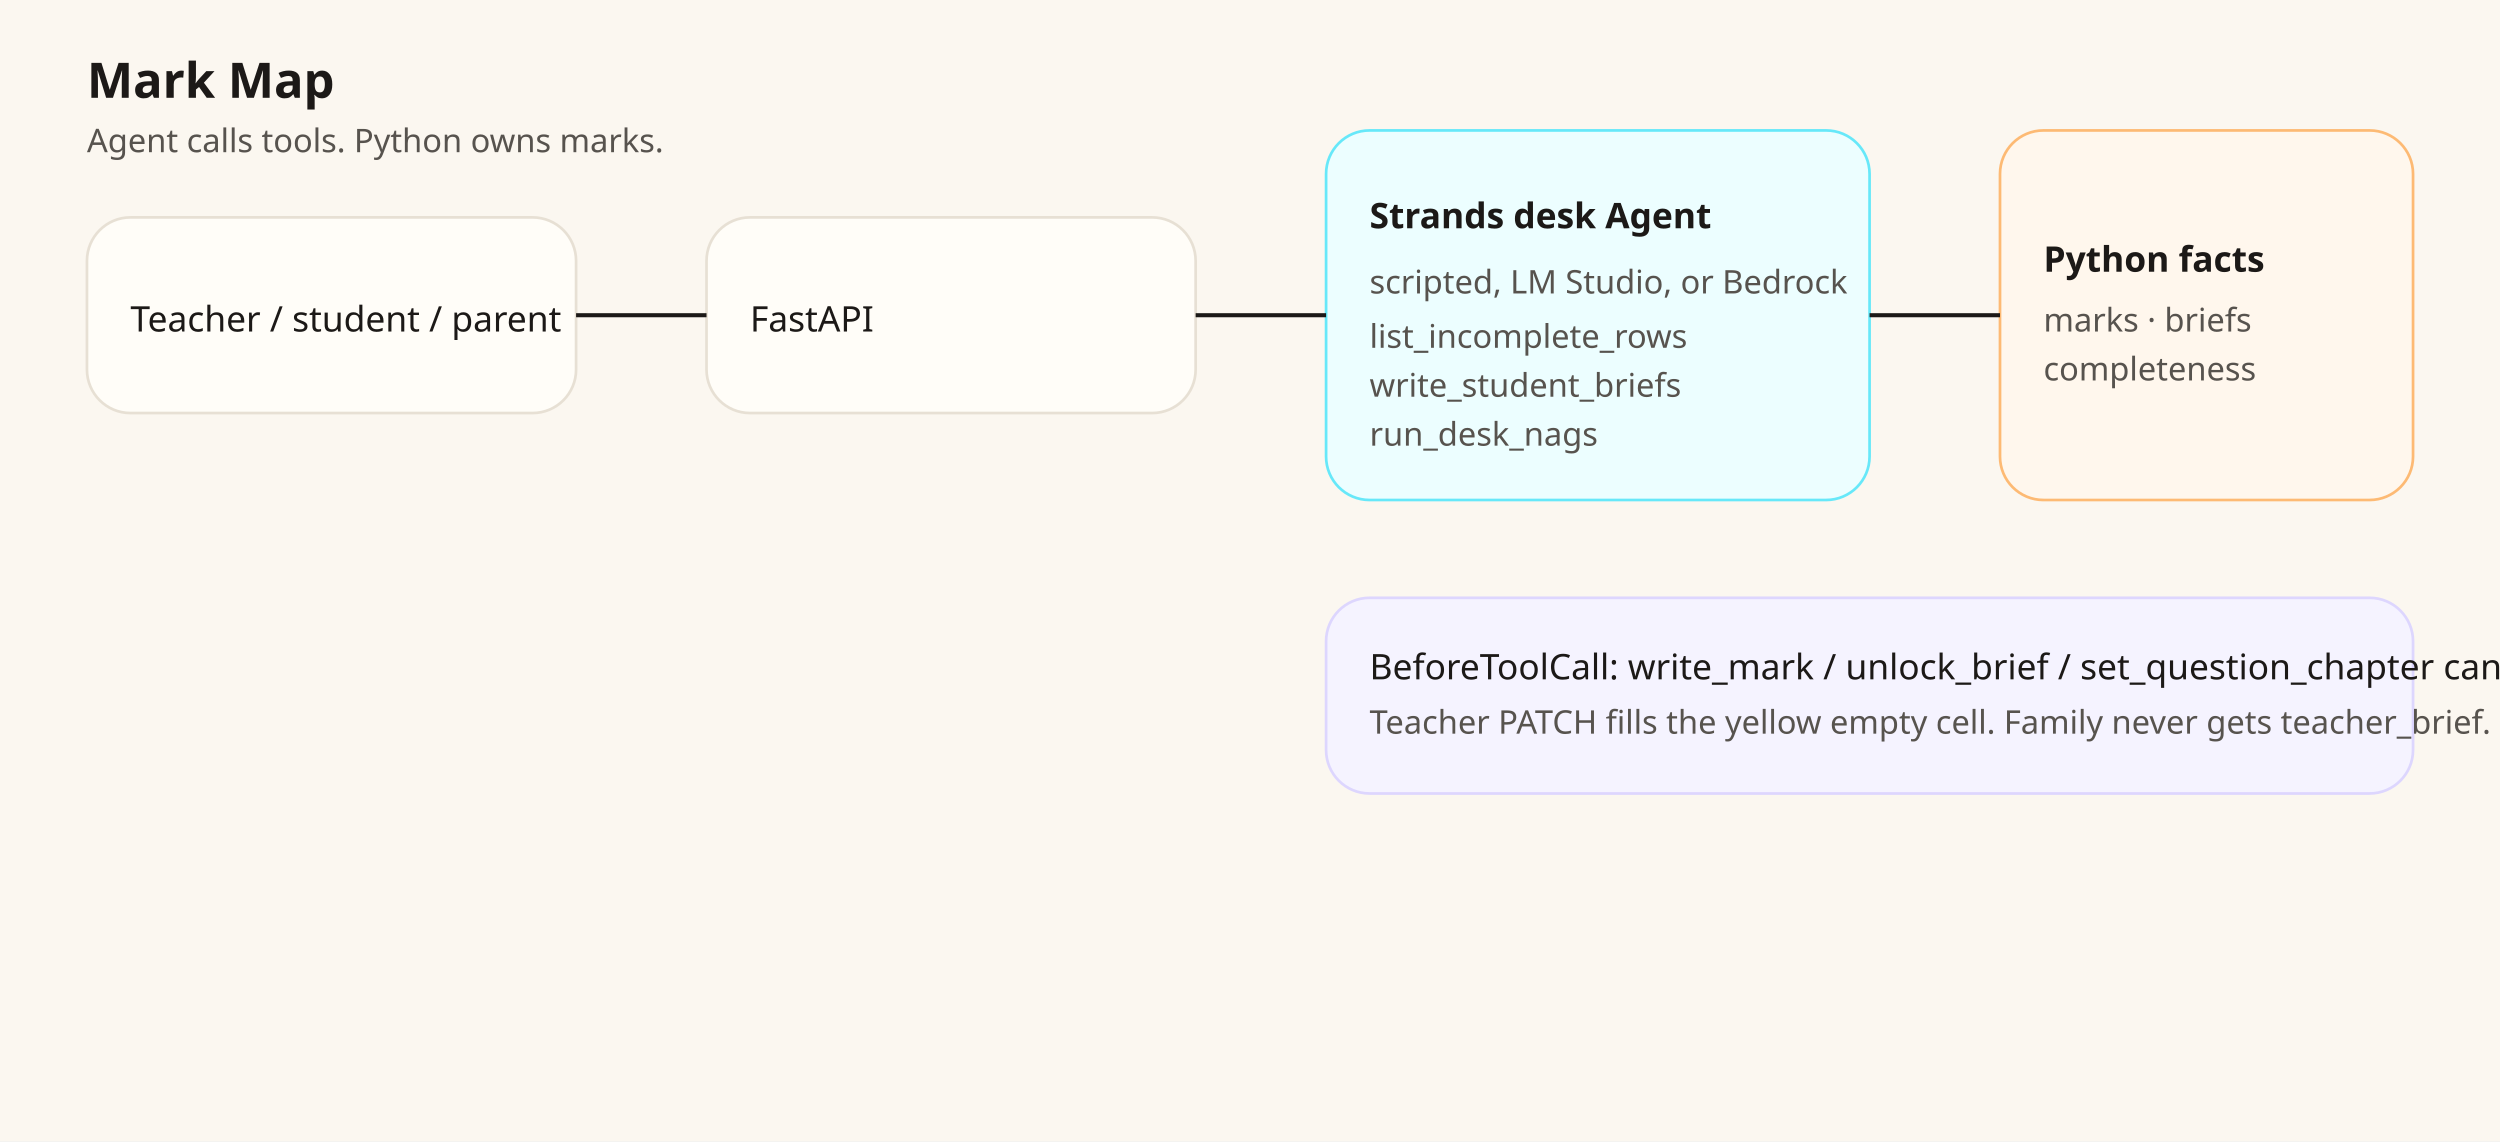
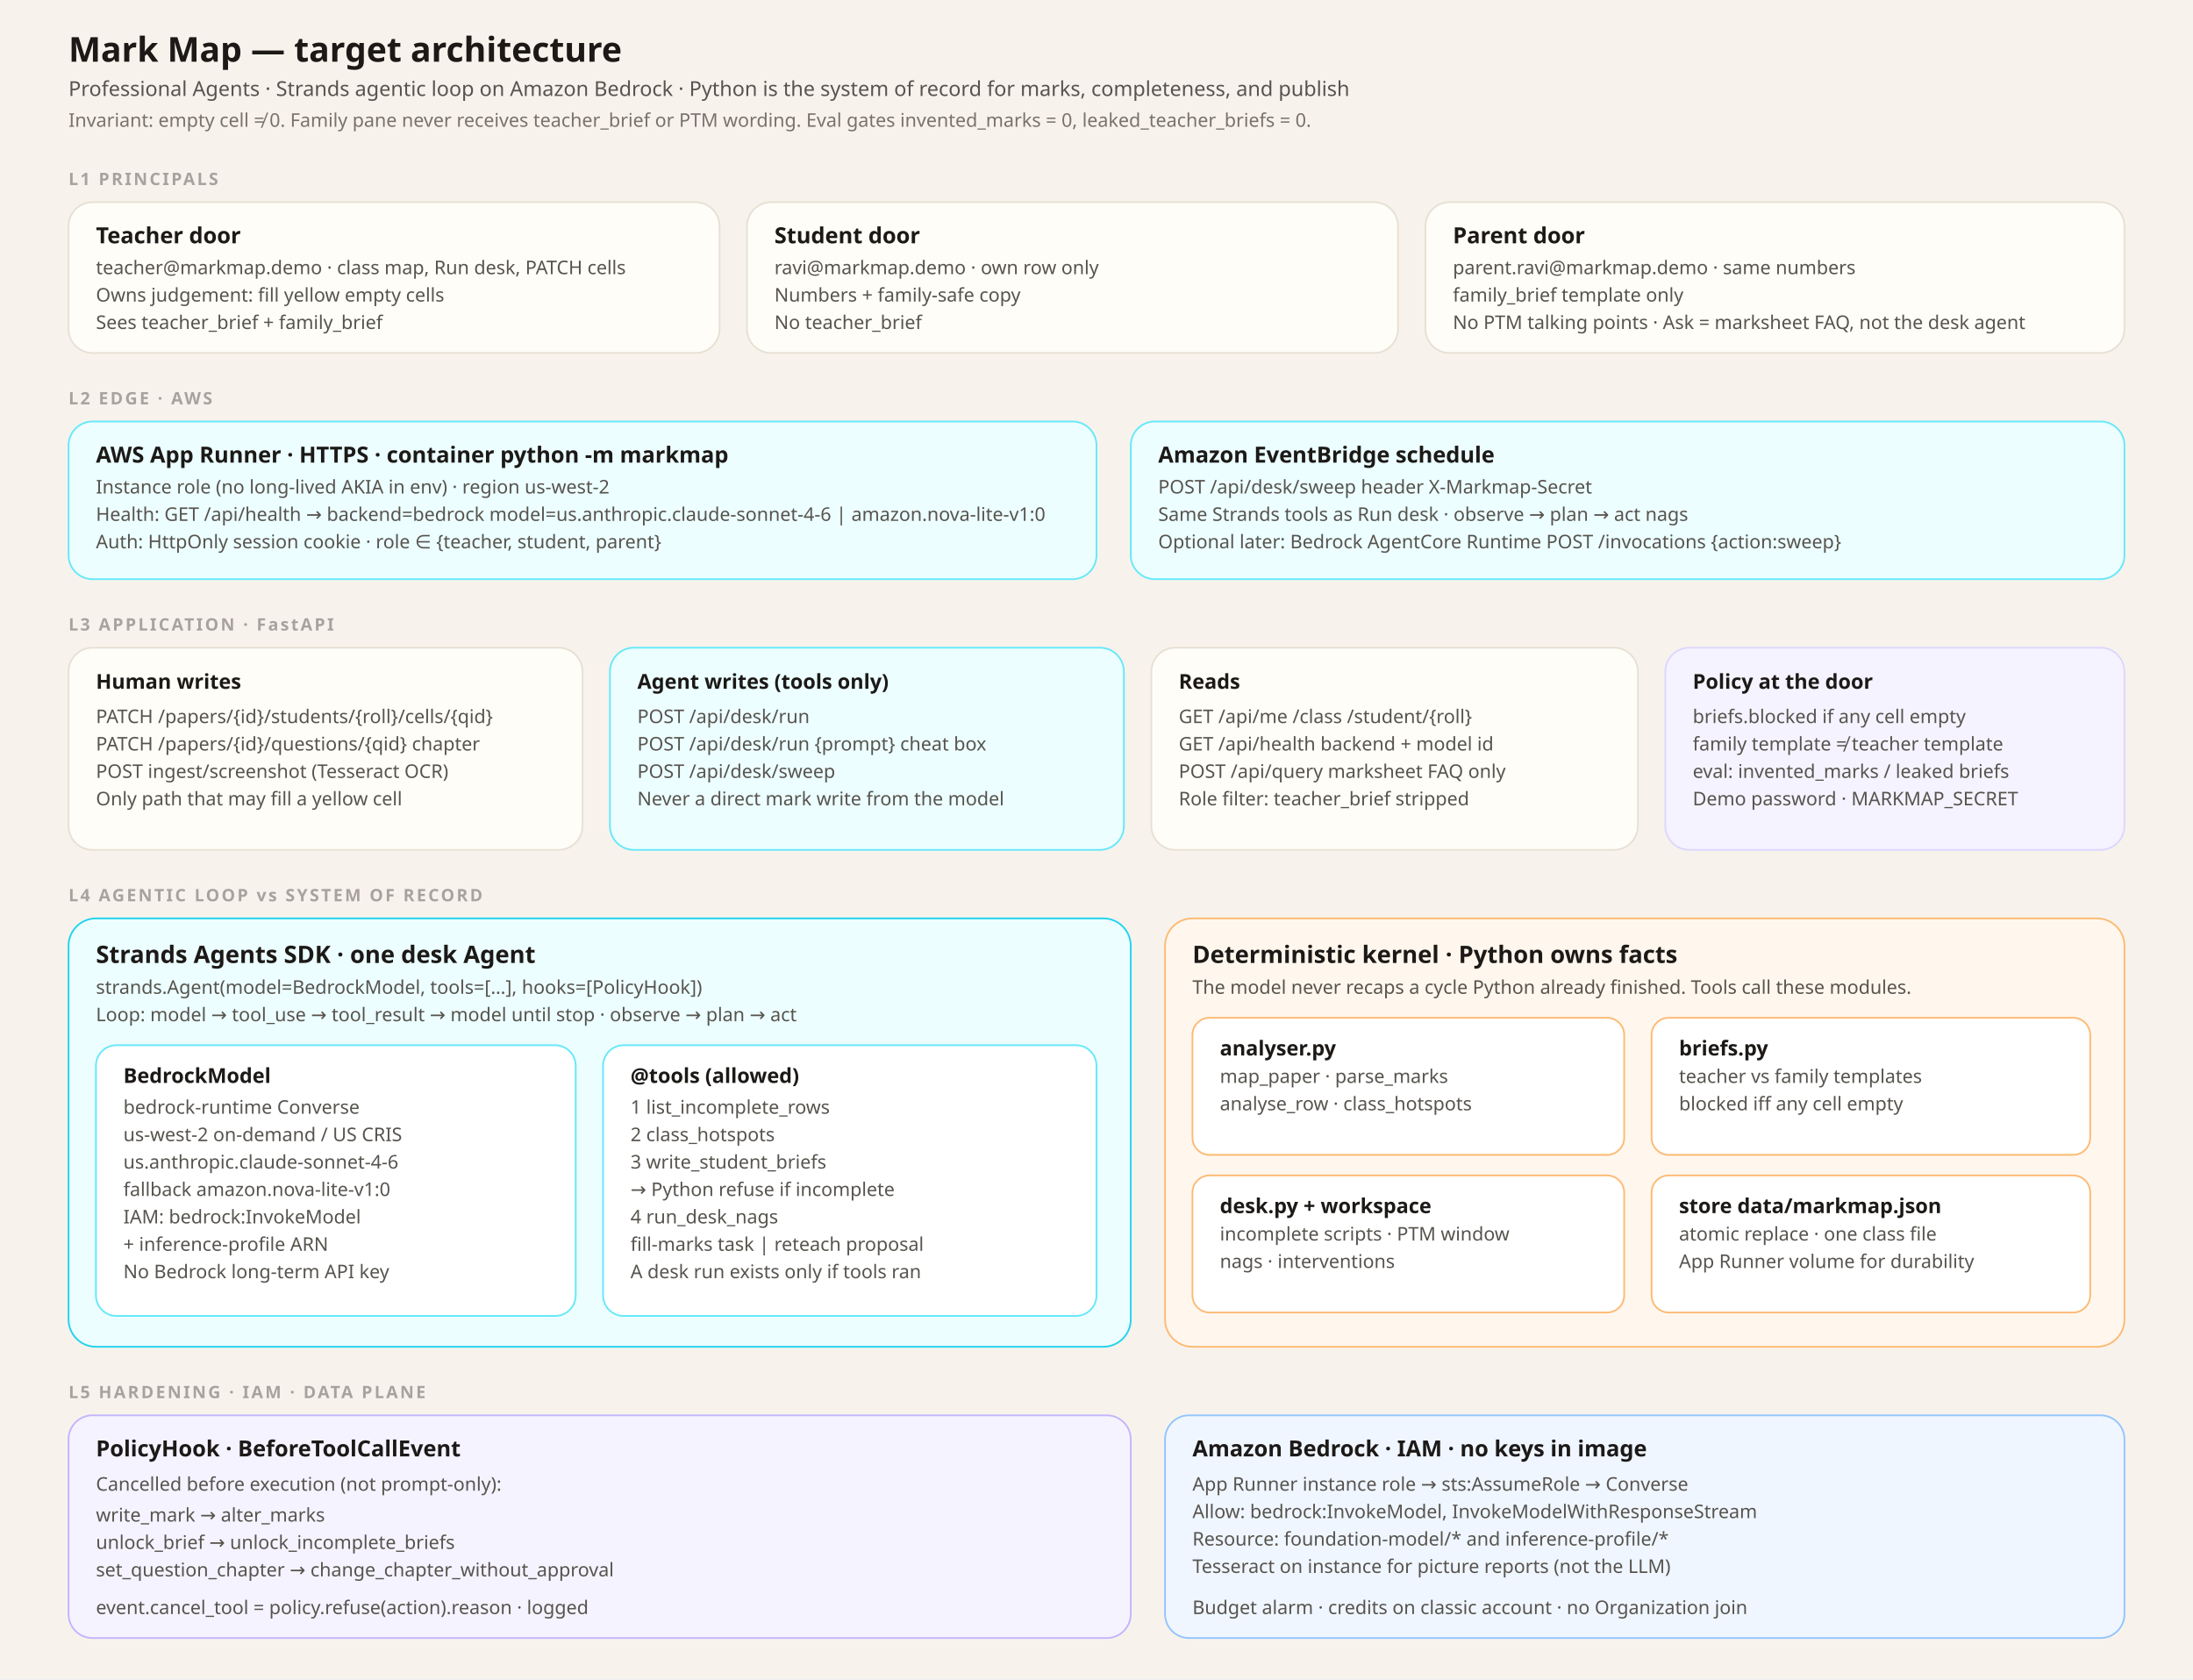
- <svg xmlns="http://www.w3.org/2000/svg" viewBox="0 0 920 420" font-family="IBM Plex Sans, system-ui, sans-serif">
-   <rect width="920" height="420" fill="#fbf7f0" />
-   <text x="32" y="36" font-size="18" font-weight="600" fill="#1c1917">Mark Map</text>
-   <text x="32" y="56" font-size="12" fill="#57534e">Agent calls tools. Python owns marks.</text>
-   <rect x="32" y="80" width="180" height="72" rx="16" fill="#fffdf8" stroke="#e7e0d4" />
-   <text x="48" y="122" font-size="13" fill="#1c1917">Teacher / student / parent</text>
-   <rect x="260" y="80" width="180" height="72" rx="16" fill="#fffdf8" stroke="#e7e0d4" />
-   <text x="276" y="122" font-size="13" fill="#1c1917">FastAPI</text>
-   <rect x="488" y="48" width="200" height="136" rx="16" fill="#ecfeff" stroke="#67e8f9" />
-   <text x="504" y="84" font-size="13" font-weight="600" fill="#1c1917">Strands desk Agent</text>
-   <text x="504" y="108" font-size="12" fill="#57534e">scripted, LM Studio, or Bedrock</text>
-   <text x="504" y="128" font-size="12" fill="#57534e">list_incomplete_rows</text>
-   <text x="504" y="146" font-size="12" fill="#57534e">write_student_briefs</text>
-   <text x="504" y="164" font-size="12" fill="#57534e">run_desk_nags</text>
-   <rect x="736" y="48" width="152" height="136" rx="16" fill="#fff7ed" stroke="#fdba74" />
-   <text x="752" y="100" font-size="13" font-weight="600" fill="#1c1917">Python facts</text>
-   <text x="752" y="122" font-size="12" fill="#57534e">marks · briefs</text>
-   <text x="752" y="140" font-size="12" fill="#57534e">completeness</text>
-   <rect x="488" y="220" width="400" height="72" rx="16" fill="#f5f3ff" stroke="#ddd6fe" />
-   <text x="504" y="250" font-size="13" fill="#1c1917">BeforeToolCall: write_mark / unlock_brief / set_question_chapter cancelled</text>
-   <text x="504" y="270" font-size="12" fill="#57534e">Teacher PATCH fills the yellow empty cell. Family never gets teacher_brief.</text>
-   <line x1="212" y1="116" x2="260" y2="116" stroke="#1c1917" stroke-width="1.5" />
-   <line x1="440" y1="116" x2="488" y2="116" stroke="#1c1917" stroke-width="1.5" />
-   <line x1="688" y1="116" x2="736" y2="116" stroke="#1c1917" stroke-width="1.5" />
+ <svg xmlns="http://www.w3.org/2000/svg" viewBox="0 0 1280 980" font-family="IBM Plex Sans, ui-sans-serif, system-ui, sans-serif">
+   <rect width="1280" height="980" fill="#f7f3ec" />
+   <text x="40" y="36" font-size="20" font-weight="600" fill="#1c1917">Mark Map — target architecture</text>
+   <text x="40" y="56" font-size="12" fill="#57534e">Professional Agents · Strands agentic loop on Amazon Bedrock · Python is the system of record for marks, completeness, and publish</text>
+   <text x="40" y="74" font-size="11" fill="#78716c">Invariant: empty cell ≠ 0. Family pane never receives teacher_brief or PTM wording. Eval gates invented_marks = 0, leaked_teacher_briefs = 0.</text>
+   <text x="40" y="108" font-size="10" font-weight="600" letter-spacing="0.12em" fill="#a8a29e">L1  PRINCIPALS</text>
+   <rect x="40" y="118" width="380" height="88" rx="14" fill="#fffdf8" stroke="#e7e0d4" />
+   <text x="56" y="142" font-size="13" font-weight="600" fill="#1c1917">Teacher door</text>
+   <text x="56" y="160" font-size="11" fill="#57534e">teacher@markmap.demo · class map, Run desk, PATCH cells</text>
+   <text x="56" y="176" font-size="11" fill="#57534e">Owns judgement: fill yellow empty cells</text>
+   <text x="56" y="192" font-size="11" fill="#57534e">Sees teacher_brief + family_brief</text>
+   <rect x="436" y="118" width="380" height="88" rx="14" fill="#fffdf8" stroke="#e7e0d4" />
+   <text x="452" y="142" font-size="13" font-weight="600" fill="#1c1917">Student door</text>
+   <text x="452" y="160" font-size="11" fill="#57534e">ravi@markmap.demo · own row only</text>
+   <text x="452" y="176" font-size="11" fill="#57534e">Numbers + family-safe copy</text>
+   <text x="452" y="192" font-size="11" fill="#57534e">No teacher_brief</text>
+   <rect x="832" y="118" width="408" height="88" rx="14" fill="#fffdf8" stroke="#e7e0d4" />
+   <text x="848" y="142" font-size="13" font-weight="600" fill="#1c1917">Parent door</text>
+   <text x="848" y="160" font-size="11" fill="#57534e">parent.ravi@markmap.demo · same numbers</text>
+   <text x="848" y="176" font-size="11" fill="#57534e">family_brief template only</text>
+   <text x="848" y="192" font-size="11" fill="#57534e">No PTM talking points · Ask = marksheet FAQ, not the desk agent</text>
+   <text x="40" y="236" font-size="10" font-weight="600" letter-spacing="0.12em" fill="#a8a29e">L2  EDGE  ·  AWS</text>
+   <rect x="40" y="246" width="600" height="92" rx="14" fill="#ecfeff" stroke="#67e8f9" />
+   <text x="56" y="270" font-size="13" font-weight="600" fill="#1c1917">AWS App Runner  ·  HTTPS  ·  container python -m markmap</text>
+   <text x="56" y="288" font-size="11" fill="#57534e">Instance role (no long-lived AKIA in env) · region us-west-2</text>
+   <text x="56" y="304" font-size="11" fill="#57534e">Health: GET /api/health → backend=bedrock  model=us.anthropic.claude-sonnet-4-6 | amazon.nova-lite-v1:0</text>
+   <text x="56" y="320" font-size="11" fill="#57534e">Auth: HttpOnly session cookie · role ∈ {teacher, student, parent}</text>
+   <rect x="660" y="246" width="580" height="92" rx="14" fill="#ecfeff" stroke="#67e8f9" />
+   <text x="676" y="270" font-size="13" font-weight="600" fill="#1c1917">Amazon EventBridge schedule</text>
+   <text x="676" y="288" font-size="11" fill="#57534e">POST /api/desk/sweep  header X-Markmap-Secret</text>
+   <text x="676" y="304" font-size="11" fill="#57534e">Same Strands tools as Run desk · observe → plan → act nags</text>
+   <text x="676" y="320" font-size="11" fill="#57534e">Optional later: Bedrock AgentCore Runtime  POST /invocations {action:sweep}</text>
+   <text x="40" y="368" font-size="10" font-weight="600" letter-spacing="0.12em" fill="#a8a29e">L3  APPLICATION  ·  FastAPI</text>
+   <rect x="40" y="378" width="300" height="118" rx="14" fill="#fffdf8" stroke="#e7e0d4" />
+   <text x="56" y="402" font-size="12" font-weight="600" fill="#1c1917">Human writes</text>
+   <text x="56" y="422" font-size="11" fill="#57534e">PATCH /papers/{id}/students/{roll}/cells/{qid}</text>
+   <text x="56" y="438" font-size="11" fill="#57534e">PATCH /papers/{id}/questions/{qid}  chapter</text>
+   <text x="56" y="454" font-size="11" fill="#57534e">POST ingest/screenshot  (Tesseract OCR)</text>
+   <text x="56" y="470" font-size="11" fill="#57534e">Only path that may fill a yellow cell</text>
+   <rect x="356" y="378" width="300" height="118" rx="14" fill="#ecfeff" stroke="#67e8f9" />
+   <text x="372" y="402" font-size="12" font-weight="600" fill="#1c1917">Agent writes (tools only)</text>
+   <text x="372" y="422" font-size="11" fill="#57534e">POST /api/desk/run</text>
+   <text x="372" y="438" font-size="11" fill="#57534e">POST /api/desk/run  {prompt}  cheat box</text>
+   <text x="372" y="454" font-size="11" fill="#57534e">POST /api/desk/sweep</text>
+   <text x="372" y="470" font-size="11" fill="#57534e">Never a direct mark write from the model</text>
+   <rect x="672" y="378" width="284" height="118" rx="14" fill="#fffdf8" stroke="#e7e0d4" />
+   <text x="688" y="402" font-size="12" font-weight="600" fill="#1c1917">Reads</text>
+   <text x="688" y="422" font-size="11" fill="#57534e">GET /api/me  /class  /student/{roll}</text>
+   <text x="688" y="438" font-size="11" fill="#57534e">GET /api/health  backend + model id</text>
+   <text x="688" y="454" font-size="11" fill="#57534e">POST /api/query  marksheet FAQ only</text>
+   <text x="688" y="470" font-size="11" fill="#57534e">Role filter: teacher_brief stripped</text>
+   <rect x="972" y="378" width="268" height="118" rx="14" fill="#f5f3ff" stroke="#ddd6fe" />
+   <text x="988" y="402" font-size="12" font-weight="600" fill="#1c1917">Policy at the door</text>
+   <text x="988" y="422" font-size="11" fill="#57534e">briefs.blocked if any cell empty</text>
+   <text x="988" y="438" font-size="11" fill="#57534e">family template ≠ teacher template</text>
+   <text x="988" y="454" font-size="11" fill="#57534e">eval: invented_marks / leaked briefs</text>
+   <text x="988" y="470" font-size="11" fill="#57534e">Demo password · MARKMAP_SECRET</text>
+   <text x="40" y="526" font-size="10" font-weight="600" letter-spacing="0.12em" fill="#a8a29e">L4  AGENTIC LOOP  vs  SYSTEM OF RECORD</text>
+   <rect x="40" y="536" width="620" height="250" rx="16" fill="#ecfeff" stroke="#22d3ee" />
+   <text x="56" y="562" font-size="14" font-weight="600" fill="#1c1917">Strands Agents SDK  ·  one desk Agent</text>
+   <text x="56" y="580" font-size="11" fill="#57534e">strands.Agent(model=BedrockModel, tools=[…], hooks=[PolicyHook])</text>
+   <text x="56" y="596" font-size="11" fill="#57534e">Loop: model → tool_use → tool_result → model until stop  ·  observe → plan → act</text>
+   <rect x="56" y="610" width="280" height="158" rx="12" fill="#fff" stroke="#67e8f9" />
+   <text x="72" y="632" font-size="12" font-weight="600" fill="#1c1917">BedrockModel</text>
+   <text x="72" y="650" font-size="11" fill="#57534e">bedrock-runtime Converse</text>
+   <text x="72" y="666" font-size="11" fill="#57534e">us-west-2 on-demand / US CRIS</text>
+   <text x="72" y="682" font-size="11" fill="#57534e">us.anthropic.claude-sonnet-4-6</text>
+   <text x="72" y="698" font-size="11" fill="#57534e">fallback amazon.nova-lite-v1:0</text>
+   <text x="72" y="714" font-size="11" fill="#57534e">IAM: bedrock:InvokeModel</text>
+   <text x="72" y="730" font-size="11" fill="#57534e">+ inference-profile ARN</text>
+   <text x="72" y="746" font-size="11" fill="#57534e">No Bedrock long-term API key</text>
+   <rect x="352" y="610" width="288" height="158" rx="12" fill="#fff" stroke="#67e8f9" />
+   <text x="368" y="632" font-size="12" font-weight="600" fill="#1c1917">@tools  (allowed)</text>
+   <text x="368" y="650" font-size="11" fill="#57534e">1  list_incomplete_rows</text>
+   <text x="368" y="666" font-size="11" fill="#57534e">2  class_hotspots</text>
+   <text x="368" y="682" font-size="11" fill="#57534e">3  write_student_briefs</text>
+   <text x="368" y="698" font-size="11" fill="#57534e">    → Python refuse if incomplete</text>
+   <text x="368" y="714" font-size="11" fill="#57534e">4  run_desk_nags</text>
+   <text x="368" y="730" font-size="11" fill="#57534e">    fill-marks task | reteach proposal</text>
+   <text x="368" y="746" font-size="11" fill="#57534e">A desk run exists only if tools ran</text>
+   <rect x="680" y="536" width="560" height="250" rx="16" fill="#fff7ed" stroke="#fdba74" />
+   <text x="696" y="562" font-size="14" font-weight="600" fill="#1c1917">Deterministic kernel  ·  Python owns facts</text>
+   <text x="696" y="580" font-size="11" fill="#57534e">The model never recaps a cycle Python already finished. Tools call these modules.</text>
+   <rect x="696" y="594" width="252" height="80" rx="10" fill="#fff" stroke="#fdba74" />
+   <text x="712" y="616" font-size="12" font-weight="600" fill="#1c1917">analyser.py</text>
+   <text x="712" y="632" font-size="11" fill="#57534e">map_paper · parse_marks</text>
+   <text x="712" y="648" font-size="11" fill="#57534e">analyse_row · class_hotspots</text>
+   <rect x="964" y="594" width="256" height="80" rx="10" fill="#fff" stroke="#fdba74" />
+   <text x="980" y="616" font-size="12" font-weight="600" fill="#1c1917">briefs.py</text>
+   <text x="980" y="632" font-size="11" fill="#57534e">teacher vs family templates</text>
+   <text x="980" y="648" font-size="11" fill="#57534e">blocked iff any cell empty</text>
+   <rect x="696" y="686" width="252" height="80" rx="10" fill="#fff" stroke="#fdba74" />
+   <text x="712" y="708" font-size="12" font-weight="600" fill="#1c1917">desk.py + workspace</text>
+   <text x="712" y="724" font-size="11" fill="#57534e">incomplete scripts · PTM window</text>
+   <text x="712" y="740" font-size="11" fill="#57534e">nags · interventions</text>
+   <rect x="964" y="686" width="256" height="80" rx="10" fill="#fff" stroke="#fdba74" />
+   <text x="980" y="708" font-size="12" font-weight="600" fill="#1c1917">store  data/markmap.json</text>
+   <text x="980" y="724" font-size="11" fill="#57534e">atomic replace · one class file</text>
+   <text x="980" y="740" font-size="11" fill="#57534e">App Runner volume for durability</text>
+   <text x="40" y="816" font-size="10" font-weight="600" letter-spacing="0.12em" fill="#a8a29e">L5  HARDENING  ·  IAM  ·  DATA PLANE</text>
+   <rect x="40" y="826" width="620" height="130" rx="14" fill="#f5f3ff" stroke="#c4b5fd" />
+   <text x="56" y="850" font-size="13" font-weight="600" fill="#1c1917">PolicyHook  ·  BeforeToolCallEvent</text>
+   <text x="56" y="870" font-size="11" fill="#57534e">Cancelled before execution (not prompt-only):</text>
+   <text x="56" y="888" font-size="11" fill="#57534e">write_mark → alter_marks</text>
+   <text x="56" y="904" font-size="11" fill="#57534e">unlock_brief → unlock_incomplete_briefs</text>
+   <text x="56" y="920" font-size="11" fill="#57534e">set_question_chapter → change_chapter_without_approval</text>
+   <text x="56" y="942" font-size="11" fill="#57534e">event.cancel_tool = policy.refuse(action).reason · logged</text>
+   <rect x="680" y="826" width="560" height="130" rx="14" fill="#eff6ff" stroke="#93c5fd" />
+   <text x="696" y="850" font-size="13" font-weight="600" fill="#1c1917">Amazon Bedrock  ·  IAM  ·  no keys in image</text>
+   <text x="696" y="870" font-size="11" fill="#57534e">App Runner instance role → sts:AssumeRole → Converse</text>
+   <text x="696" y="886" font-size="11" fill="#57534e">Allow: bedrock:InvokeModel, InvokeModelWithResponseStream</text>
+   <text x="696" y="902" font-size="11" fill="#57534e">Resource: foundation-model/* and inference-profile/*</text>
+   <text x="696" y="918" font-size="11" fill="#57534e">Tesseract on instance for picture reports (not the LLM)</text>
+   <text x="696" y="942" font-size="11" fill="#57534e">Budget alarm · credits on classic account · no Organization join</text>
</svg>
